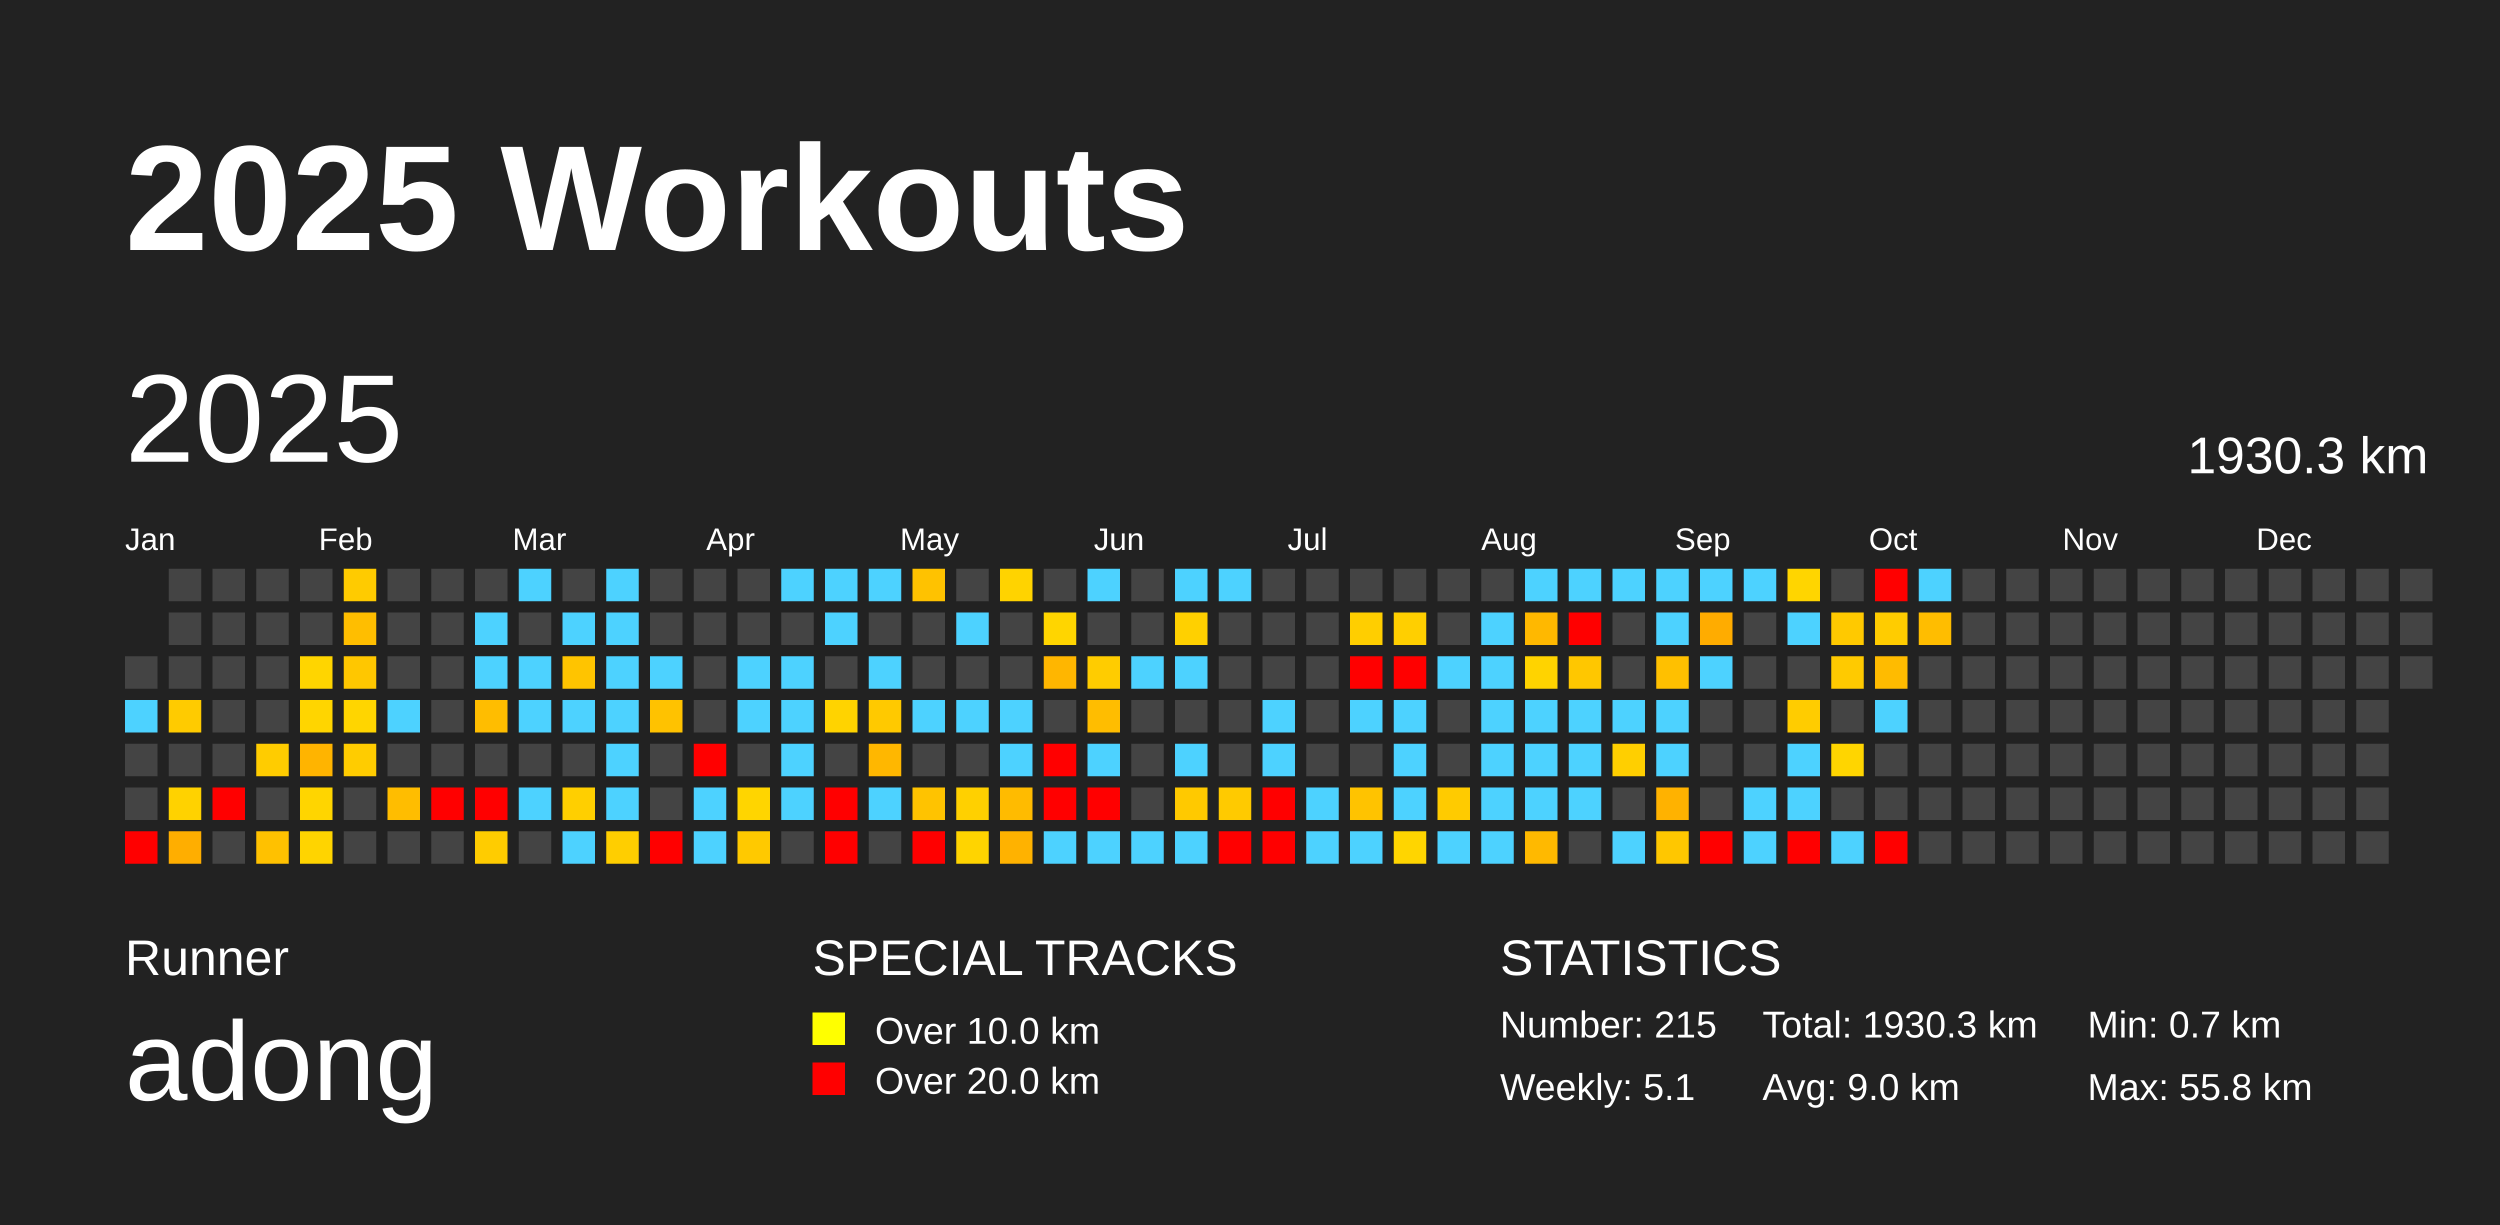
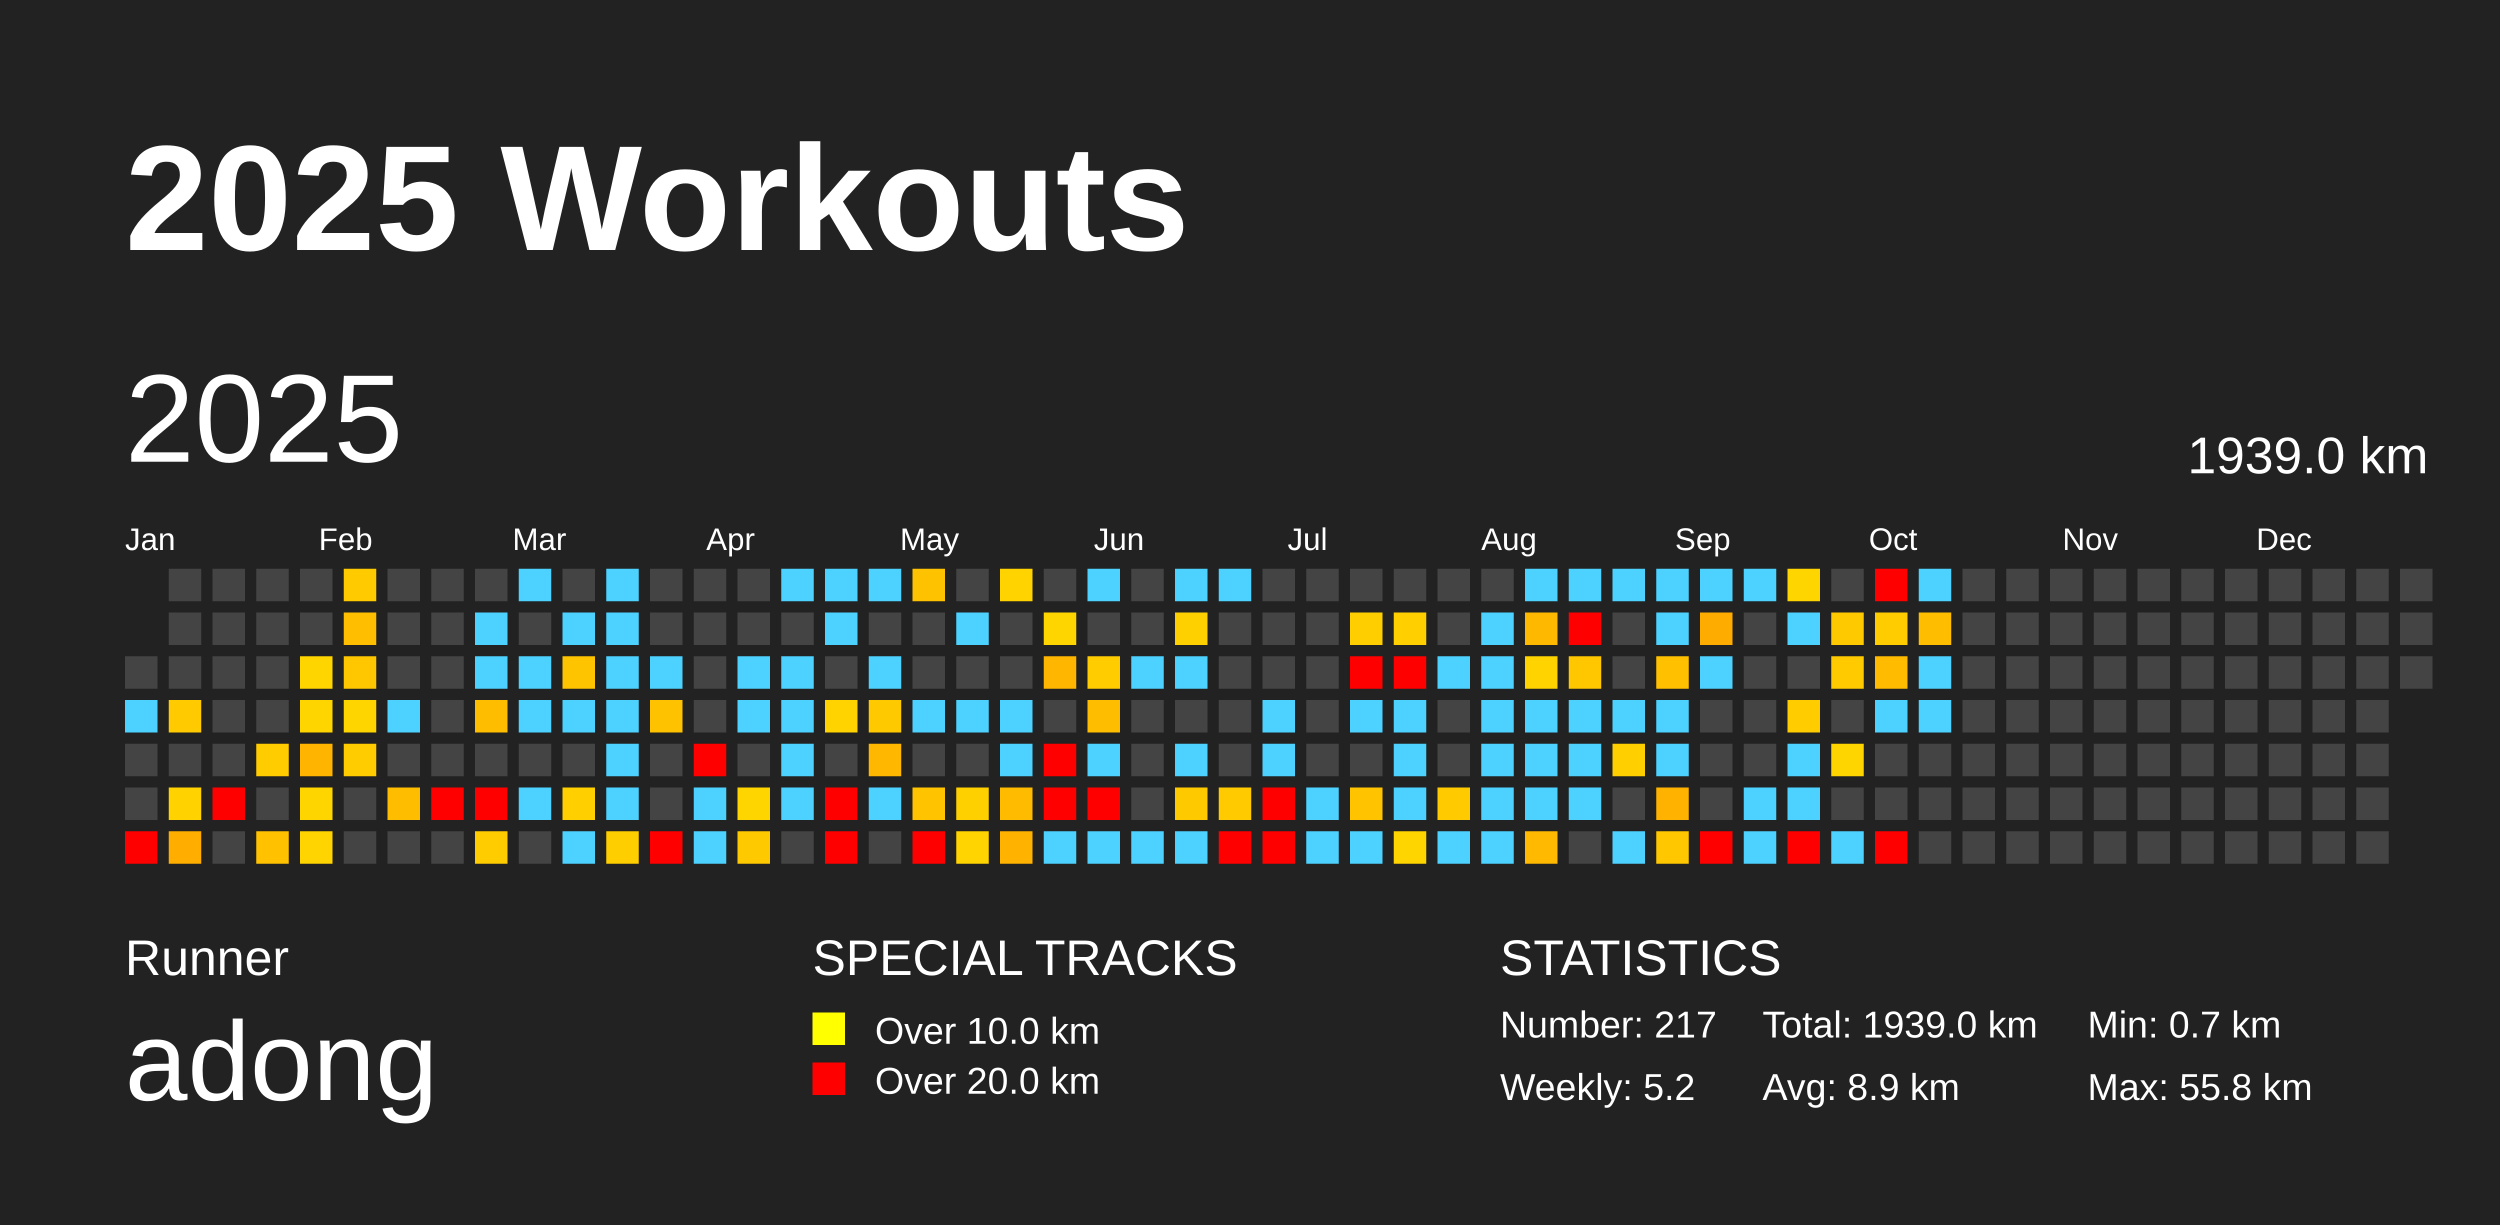
<svg xmlns="http://www.w3.org/2000/svg" baseProfile="full" height="98mm" version="1.1" viewBox="0,0,200,98" width="200mm">
  <defs />
  <rect fill="#222222" height="98" width="200" x="0" y="0" />
  <text fill="#FFFFFF" style="font-size:12px; font-family:Arial; font-weight:bold;" x="10" y="20">2025 Workouts</text>
  <text fill="#FFFFFF" style="font-size:4px; font-family:Arial" x="10" y="78">Runner</text>
  <text fill="#FFFFFF" style="font-size:9px; font-family:Arial" x="10" y="88">adong</text>
  <text fill="#FFFFFF" style="font-size:4px; font-family:Arial" x="65" y="78">SPECIAL TRACKS</text>
  <rect fill="yellow" height="2.6" width="2.6" x="65" y="81" />
  <text fill="#FFFFFF" style="font-size:3px; font-family:Arial" x="70" y="83.5">Over 10.0 km</text>
  <rect fill="red" height="2.6" width="2.6" x="65" y="85" />
  <text fill="#FFFFFF" style="font-size:3px; font-family:Arial" x="70" y="87.5">Over 20.0 km</text>
  <text fill="#FFFFFF" style="font-size:4px; font-family:Arial" x="120" y="78">STATISTICS</text>
-   <text fill="#FFFFFF" style="font-size:3px; font-family:Arial" x="120" y="83">Number: 215</text>
-   <text fill="#FFFFFF" style="font-size:3px; font-family:Arial" x="120" y="88">Weekly: 5.1</text>
-   <text fill="#FFFFFF" style="font-size:3px; font-family:Arial" x="141" y="83">Total: 1930.3 km</text>
-   <text fill="#FFFFFF" style="font-size:3px; font-family:Arial" x="141" y="88">Avg: 9.0 km</text>
+   <text fill="#FFFFFF" style="font-size:3px; font-family:Arial" x="120" y="83">Number: 217</text>
+   <text fill="#FFFFFF" style="font-size:3px; font-family:Arial" x="120" y="88">Weekly: 5.2</text>
+   <text fill="#FFFFFF" style="font-size:3px; font-family:Arial" x="141" y="83">Total: 1939.0 km</text>
+   <text fill="#FFFFFF" style="font-size:3px; font-family:Arial" x="141" y="88">Avg: 8.9 km</text>
  <text fill="#FFFFFF" style="font-size:3px; font-family:Arial" x="167" y="83">Min: 0.7 km</text>
  <text fill="#FFFFFF" style="font-size:3px; font-family:Arial" x="167" y="88">Max: 55.8 km</text>
  <text dominant-baseline="hanging" fill="#FFFFFF" style="font-size:10.0px; font-family:Arial;" x="10" y="30">2025</text>
-   <text dominant-baseline="hanging" fill="#FFFFFF" style="font-size:4.125px; font-family:Arial;" x="175" y="35">1930.3 km</text>
+   <text dominant-baseline="hanging" fill="#FFFFFF" style="font-size:4.125px; font-family:Arial;" x="175" y="35">1939.0 km</text>
  <text fill="#FFFFFF" style="font-size:2.5px; font-family:Arial" x="10.0" y="44">Jan</text>
  <text fill="#FFFFFF" style="font-size:2.5px; font-family:Arial" x="25.5" y="44">Feb</text>
  <text fill="#FFFFFF" style="font-size:2.5px; font-family:Arial" x="41.0" y="44">Mar</text>
  <text fill="#FFFFFF" style="font-size:2.5px; font-family:Arial" x="56.5" y="44">Apr</text>
  <text fill="#FFFFFF" style="font-size:2.5px; font-family:Arial" x="72.0" y="44">May</text>
  <text fill="#FFFFFF" style="font-size:2.5px; font-family:Arial" x="87.5" y="44">Jun</text>
  <text fill="#FFFFFF" style="font-size:2.5px; font-family:Arial" x="103.0" y="44">Jul</text>
  <text fill="#FFFFFF" style="font-size:2.5px; font-family:Arial" x="118.5" y="44">Aug</text>
  <text fill="#FFFFFF" style="font-size:2.5px; font-family:Arial" x="134.0" y="44">Sep</text>
  <text fill="#FFFFFF" style="font-size:2.5px; font-family:Arial" x="149.5" y="44">Oct</text>
  <text fill="#FFFFFF" style="font-size:2.5px; font-family:Arial" x="165.0" y="44">Nov</text>
  <text fill="#FFFFFF" style="font-size:2.5px; font-family:Arial" x="180.5" y="44">Dec</text>
  <rect fill="#444444" height="2.6" width="2.6" x="10.0" y="52.5" />
  <rect fill="#4dd2ff" height="2.6" width="2.6" x="10.0" y="56.0" />
  <rect fill="#444444" height="2.6" width="2.6" x="10.0" y="59.5" />
  <rect fill="#444444" height="2.6" width="2.6" x="10.0" y="63.0" />
  <rect fill="red" height="2.6" width="2.6" x="10.0" y="66.5" />
  <rect fill="#444444" height="2.6" width="2.6" x="13.5" y="45.5" />
  <rect fill="#444444" height="2.6" width="2.6" x="13.5" y="49.0" />
  <rect fill="#444444" height="2.6" width="2.6" x="13.5" y="52.5" />
  <rect fill="#ffcb00" height="2.6" width="2.6" x="13.5" y="56.0" />
  <rect fill="#444444" height="2.6" width="2.6" x="13.5" y="59.5" />
  <rect fill="#ffd200" height="2.6" width="2.6" x="13.5" y="63.0" />
  <rect fill="#ffae00" height="2.6" width="2.6" x="13.5" y="66.5" />
  <rect fill="#444444" height="2.6" width="2.6" x="17.0" y="45.5" />
  <rect fill="#444444" height="2.6" width="2.6" x="17.0" y="49.0" />
  <rect fill="#444444" height="2.6" width="2.6" x="17.0" y="52.5" />
  <rect fill="#444444" height="2.6" width="2.6" x="17.0" y="56.0" />
  <rect fill="#444444" height="2.6" width="2.6" x="17.0" y="59.5" />
  <rect fill="red" height="2.6" width="2.6" x="17.0" y="63.0" />
  <rect fill="#444444" height="2.6" width="2.6" x="17.0" y="66.5" />
  <rect fill="#444444" height="2.6" width="2.6" x="20.5" y="45.5" />
  <rect fill="#444444" height="2.6" width="2.6" x="20.5" y="49.0" />
  <rect fill="#444444" height="2.6" width="2.6" x="20.5" y="52.5" />
  <rect fill="#444444" height="2.6" width="2.6" x="20.5" y="56.0" />
  <rect fill="#ffcc00" height="2.6" width="2.6" x="20.5" y="59.5" />
  <rect fill="#444444" height="2.6" width="2.6" x="20.5" y="63.0" />
  <rect fill="#ffc100" height="2.6" width="2.6" x="20.5" y="66.5" />
  <rect fill="#444444" height="2.6" width="2.6" x="24.0" y="45.5" />
  <rect fill="#444444" height="2.6" width="2.6" x="24.0" y="49.0" />
  <rect fill="#ffd500" height="2.6" width="2.6" x="24.0" y="52.5" />
  <rect fill="#ffd500" height="2.6" width="2.6" x="24.0" y="56.0" />
  <rect fill="#ffb400" height="2.6" width="2.6" x="24.0" y="59.5" />
  <rect fill="#ffd500" height="2.6" width="2.6" x="24.0" y="63.0" />
  <rect fill="#ffd400" height="2.6" width="2.6" x="24.0" y="66.5" />
  <rect fill="#ffcb00" height="2.6" width="2.6" x="27.5" y="45.5" />
  <rect fill="#ffbe00" height="2.6" width="2.6" x="27.5" y="49.0" />
  <rect fill="#ffc700" height="2.6" width="2.6" x="27.5" y="52.5" />
  <rect fill="#ffd500" height="2.6" width="2.6" x="27.5" y="56.0" />
  <rect fill="#ffcc00" height="2.6" width="2.6" x="27.5" y="59.5" />
  <rect fill="#444444" height="2.6" width="2.6" x="27.5" y="63.0" />
  <rect fill="#444444" height="2.6" width="2.6" x="27.5" y="66.5" />
  <rect fill="#444444" height="2.6" width="2.6" x="31.0" y="45.5" />
  <rect fill="#444444" height="2.6" width="2.6" x="31.0" y="49.0" />
  <rect fill="#444444" height="2.6" width="2.6" x="31.0" y="52.5" />
  <rect fill="#4dd2ff" height="2.6" width="2.6" x="31.0" y="56.0" />
  <rect fill="#444444" height="2.6" width="2.6" x="31.0" y="59.5" />
  <rect fill="#ffbd00" height="2.6" width="2.6" x="31.0" y="63.0" />
  <rect fill="#444444" height="2.6" width="2.6" x="31.0" y="66.5" />
  <rect fill="#444444" height="2.6" width="2.6" x="34.5" y="45.5" />
  <rect fill="#444444" height="2.6" width="2.6" x="34.5" y="49.0" />
  <rect fill="#444444" height="2.6" width="2.6" x="34.5" y="52.5" />
  <rect fill="#444444" height="2.6" width="2.6" x="34.5" y="56.0" />
  <rect fill="#444444" height="2.6" width="2.6" x="34.5" y="59.5" />
  <rect fill="red" height="2.6" width="2.6" x="34.5" y="63.0" />
  <rect fill="#444444" height="2.6" width="2.6" x="34.5" y="66.5" />
  <rect fill="#444444" height="2.6" width="2.6" x="38.0" y="45.5" />
  <rect fill="#4dd2ff" height="2.6" width="2.6" x="38.0" y="49.0" />
  <rect fill="#4dd2ff" height="2.6" width="2.6" x="38.0" y="52.5" />
  <rect fill="#ffbd00" height="2.6" width="2.6" x="38.0" y="56.0" />
  <rect fill="#444444" height="2.6" width="2.6" x="38.0" y="59.5" />
  <rect fill="red" height="2.6" width="2.6" x="38.0" y="63.0" />
  <rect fill="#ffcc00" height="2.6" width="2.6" x="38.0" y="66.5" />
  <rect fill="#4dd2ff" height="2.6" width="2.6" x="41.5" y="45.5" />
  <rect fill="#444444" height="2.6" width="2.6" x="41.5" y="49.0" />
  <rect fill="#4dd2ff" height="2.6" width="2.6" x="41.5" y="52.5" />
  <rect fill="#4dd2ff" height="2.6" width="2.6" x="41.5" y="56.0" />
  <rect fill="#444444" height="2.6" width="2.6" x="41.5" y="59.5" />
  <rect fill="#4dd2ff" height="2.6" width="2.6" x="41.5" y="63.0" />
  <rect fill="#444444" height="2.6" width="2.6" x="41.5" y="66.5" />
  <rect fill="#444444" height="2.6" width="2.6" x="45.0" y="45.5" />
  <rect fill="#4dd2ff" height="2.6" width="2.6" x="45.0" y="49.0" />
  <rect fill="#ffc400" height="2.6" width="2.6" x="45.0" y="52.5" />
  <rect fill="#4dd2ff" height="2.6" width="2.6" x="45.0" y="56.0" />
  <rect fill="#444444" height="2.6" width="2.6" x="45.0" y="59.5" />
  <rect fill="#ffcf00" height="2.6" width="2.6" x="45.0" y="63.0" />
  <rect fill="#4dd2ff" height="2.6" width="2.6" x="45.0" y="66.5" />
  <rect fill="#4dd2ff" height="2.6" width="2.6" x="48.5" y="45.5" />
  <rect fill="#4dd2ff" height="2.6" width="2.6" x="48.5" y="49.0" />
  <rect fill="#4dd2ff" height="2.6" width="2.6" x="48.5" y="52.5" />
  <rect fill="#4dd2ff" height="2.6" width="2.6" x="48.5" y="56.0" />
  <rect fill="#4dd2ff" height="2.6" width="2.6" x="48.5" y="59.5" />
  <rect fill="#4dd2ff" height="2.6" width="2.6" x="48.5" y="63.0" />
  <rect fill="#ffce00" height="2.6" width="2.6" x="48.5" y="66.5" />
  <rect fill="#444444" height="2.6" width="2.6" x="52.0" y="45.5" />
  <rect fill="#444444" height="2.6" width="2.6" x="52.0" y="49.0" />
  <rect fill="#4dd2ff" height="2.6" width="2.6" x="52.0" y="52.5" />
  <rect fill="#ffc200" height="2.6" width="2.6" x="52.0" y="56.0" />
  <rect fill="#444444" height="2.6" width="2.6" x="52.0" y="59.5" />
  <rect fill="#444444" height="2.6" width="2.6" x="52.0" y="63.0" />
  <rect fill="red" height="2.6" width="2.6" x="52.0" y="66.5" />
  <rect fill="#444444" height="2.6" width="2.6" x="55.5" y="45.5" />
  <rect fill="#444444" height="2.6" width="2.6" x="55.5" y="49.0" />
  <rect fill="#444444" height="2.6" width="2.6" x="55.5" y="52.5" />
  <rect fill="#444444" height="2.6" width="2.6" x="55.5" y="56.0" />
  <rect fill="red" height="2.6" width="2.6" x="55.5" y="59.5" />
  <rect fill="#4dd2ff" height="2.6" width="2.6" x="55.5" y="63.0" />
  <rect fill="#4dd2ff" height="2.6" width="2.6" x="55.5" y="66.5" />
  <rect fill="#444444" height="2.6" width="2.6" x="59.0" y="45.5" />
  <rect fill="#444444" height="2.6" width="2.6" x="59.0" y="49.0" />
  <rect fill="#4dd2ff" height="2.6" width="2.6" x="59.0" y="52.5" />
  <rect fill="#4dd2ff" height="2.6" width="2.6" x="59.0" y="56.0" />
  <rect fill="#444444" height="2.6" width="2.6" x="59.0" y="59.5" />
  <rect fill="#ffd500" height="2.6" width="2.6" x="59.0" y="63.0" />
  <rect fill="#ffc900" height="2.6" width="2.6" x="59.0" y="66.5" />
  <rect fill="#4dd2ff" height="2.6" width="2.6" x="62.5" y="45.5" />
  <rect fill="#444444" height="2.6" width="2.6" x="62.5" y="49.0" />
  <rect fill="#4dd2ff" height="2.6" width="2.6" x="62.5" y="52.5" />
  <rect fill="#4dd2ff" height="2.6" width="2.6" x="62.5" y="56.0" />
  <rect fill="#4dd2ff" height="2.6" width="2.6" x="62.5" y="59.5" />
  <rect fill="#4dd2ff" height="2.6" width="2.6" x="62.5" y="63.0" />
  <rect fill="#444444" height="2.6" width="2.6" x="62.5" y="66.5" />
  <rect fill="#4dd2ff" height="2.6" width="2.6" x="66.0" y="45.5" />
  <rect fill="#4dd2ff" height="2.6" width="2.6" x="66.0" y="49.0" />
  <rect fill="#444444" height="2.6" width="2.6" x="66.0" y="52.5" />
  <rect fill="#ffd300" height="2.6" width="2.6" x="66.0" y="56.0" />
  <rect fill="#444444" height="2.6" width="2.6" x="66.0" y="59.5" />
  <rect fill="red" height="2.6" width="2.6" x="66.0" y="63.0" />
  <rect fill="red" height="2.6" width="2.6" x="66.0" y="66.5" />
  <rect fill="#4dd2ff" height="2.6" width="2.6" x="69.5" y="45.5" />
  <rect fill="#444444" height="2.6" width="2.6" x="69.5" y="49.0" />
  <rect fill="#4dd2ff" height="2.6" width="2.6" x="69.5" y="52.5" />
  <rect fill="#ffc900" height="2.6" width="2.6" x="69.5" y="56.0" />
  <rect fill="#ffb700" height="2.6" width="2.6" x="69.5" y="59.5" />
  <rect fill="#4dd2ff" height="2.6" width="2.6" x="69.5" y="63.0" />
  <rect fill="#444444" height="2.6" width="2.6" x="69.5" y="66.5" />
  <rect fill="#ffc200" height="2.6" width="2.6" x="73.0" y="45.5" />
  <rect fill="#444444" height="2.6" width="2.6" x="73.0" y="49.0" />
  <rect fill="#444444" height="2.6" width="2.6" x="73.0" y="52.5" />
  <rect fill="#4dd2ff" height="2.6" width="2.6" x="73.0" y="56.0" />
  <rect fill="#444444" height="2.6" width="2.6" x="73.0" y="59.5" />
  <rect fill="#ffc300" height="2.6" width="2.6" x="73.0" y="63.0" />
  <rect fill="red" height="2.6" width="2.6" x="73.0" y="66.5" />
  <rect fill="#444444" height="2.6" width="2.6" x="76.5" y="45.5" />
  <rect fill="#4dd2ff" height="2.6" width="2.6" x="76.5" y="49.0" />
  <rect fill="#444444" height="2.6" width="2.6" x="76.5" y="52.5" />
  <rect fill="#4dd2ff" height="2.6" width="2.6" x="76.5" y="56.0" />
  <rect fill="#444444" height="2.6" width="2.6" x="76.5" y="59.5" />
  <rect fill="#ffd000" height="2.6" width="2.6" x="76.5" y="63.0" />
  <rect fill="#ffd400" height="2.6" width="2.6" x="76.5" y="66.5" />
  <rect fill="#ffd300" height="2.6" width="2.6" x="80.0" y="45.5" />
  <rect fill="#444444" height="2.6" width="2.6" x="80.0" y="49.0" />
  <rect fill="#444444" height="2.6" width="2.6" x="80.0" y="52.5" />
  <rect fill="#4dd2ff" height="2.6" width="2.6" x="80.0" y="56.0" />
  <rect fill="#4dd2ff" height="2.6" width="2.6" x="80.0" y="59.5" />
  <rect fill="#ffbb00" height="2.6" width="2.6" x="80.0" y="63.0" />
  <rect fill="#ffb200" height="2.6" width="2.6" x="80.0" y="66.5" />
  <rect fill="#444444" height="2.6" width="2.6" x="83.5" y="45.5" />
  <rect fill="#ffd500" height="2.6" width="2.6" x="83.5" y="49.0" />
  <rect fill="#ffb600" height="2.6" width="2.6" x="83.5" y="52.5" />
  <rect fill="#444444" height="2.6" width="2.6" x="83.5" y="56.0" />
  <rect fill="red" height="2.6" width="2.6" x="83.5" y="59.5" />
  <rect fill="red" height="2.6" width="2.6" x="83.5" y="63.0" />
  <rect fill="#4dd2ff" height="2.6" width="2.6" x="83.5" y="66.5" />
  <rect fill="#4dd2ff" height="2.6" width="2.6" x="87.0" y="45.5" />
  <rect fill="#444444" height="2.6" width="2.6" x="87.0" y="49.0" />
  <rect fill="#ffcc00" height="2.6" width="2.6" x="87.0" y="52.5" />
  <rect fill="#ffbd00" height="2.6" width="2.6" x="87.0" y="56.0" />
  <rect fill="#4dd2ff" height="2.6" width="2.6" x="87.0" y="59.5" />
  <rect fill="red" height="2.6" width="2.6" x="87.0" y="63.0" />
  <rect fill="#4dd2ff" height="2.6" width="2.6" x="87.0" y="66.5" />
  <rect fill="#444444" height="2.6" width="2.6" x="90.5" y="45.5" />
  <rect fill="#444444" height="2.6" width="2.6" x="90.5" y="49.0" />
  <rect fill="#4dd2ff" height="2.6" width="2.6" x="90.5" y="52.5" />
  <rect fill="#444444" height="2.6" width="2.6" x="90.5" y="56.0" />
  <rect fill="#444444" height="2.6" width="2.6" x="90.5" y="59.5" />
  <rect fill="#444444" height="2.6" width="2.6" x="90.5" y="63.0" />
  <rect fill="#4dd2ff" height="2.6" width="2.6" x="90.5" y="66.5" />
  <rect fill="#4dd2ff" height="2.6" width="2.6" x="94.0" y="45.5" />
  <rect fill="#ffd000" height="2.6" width="2.6" x="94.0" y="49.0" />
  <rect fill="#4dd2ff" height="2.6" width="2.6" x="94.0" y="52.5" />
  <rect fill="#444444" height="2.6" width="2.6" x="94.0" y="56.0" />
  <rect fill="#4dd2ff" height="2.6" width="2.6" x="94.0" y="59.5" />
  <rect fill="#ffc900" height="2.6" width="2.6" x="94.0" y="63.0" />
  <rect fill="#4dd2ff" height="2.6" width="2.6" x="94.0" y="66.5" />
  <rect fill="#4dd2ff" height="2.6" width="2.6" x="97.5" y="45.5" />
  <rect fill="#444444" height="2.6" width="2.6" x="97.5" y="49.0" />
  <rect fill="#444444" height="2.6" width="2.6" x="97.5" y="52.5" />
  <rect fill="#444444" height="2.6" width="2.6" x="97.5" y="56.0" />
  <rect fill="#444444" height="2.6" width="2.6" x="97.5" y="59.5" />
  <rect fill="#ffca00" height="2.6" width="2.6" x="97.5" y="63.0" />
  <rect fill="red" height="2.6" width="2.6" x="97.5" y="66.5" />
  <rect fill="#444444" height="2.6" width="2.6" x="101.0" y="45.5" />
  <rect fill="#444444" height="2.6" width="2.6" x="101.0" y="49.0" />
  <rect fill="#444444" height="2.6" width="2.6" x="101.0" y="52.5" />
  <rect fill="#4dd2ff" height="2.6" width="2.6" x="101.0" y="56.0" />
  <rect fill="#4dd2ff" height="2.6" width="2.6" x="101.0" y="59.5" />
  <rect fill="red" height="2.6" width="2.6" x="101.0" y="63.0" />
  <rect fill="red" height="2.6" width="2.6" x="101.0" y="66.5" />
  <rect fill="#444444" height="2.6" width="2.6" x="104.5" y="45.5" />
  <rect fill="#444444" height="2.6" width="2.6" x="104.5" y="49.0" />
  <rect fill="#444444" height="2.6" width="2.6" x="104.5" y="52.5" />
  <rect fill="#444444" height="2.6" width="2.6" x="104.5" y="56.0" />
  <rect fill="#444444" height="2.6" width="2.6" x="104.5" y="59.5" />
  <rect fill="#4dd2ff" height="2.6" width="2.6" x="104.5" y="63.0" />
  <rect fill="#4dd2ff" height="2.6" width="2.6" x="104.5" y="66.5" />
  <rect fill="#444444" height="2.6" width="2.6" x="108.0" y="45.5" />
  <rect fill="#ffce00" height="2.6" width="2.6" x="108.0" y="49.0" />
  <rect fill="red" height="2.6" width="2.6" x="108.0" y="52.5" />
  <rect fill="#4dd2ff" height="2.6" width="2.6" x="108.0" y="56.0" />
  <rect fill="#444444" height="2.6" width="2.6" x="108.0" y="59.5" />
  <rect fill="#ffc300" height="2.6" width="2.6" x="108.0" y="63.0" />
  <rect fill="#4dd2ff" height="2.6" width="2.6" x="108.0" y="66.5" />
  <rect fill="#444444" height="2.6" width="2.6" x="111.5" y="45.5" />
  <rect fill="#ffcf00" height="2.6" width="2.6" x="111.5" y="49.0" />
  <rect fill="red" height="2.6" width="2.6" x="111.5" y="52.5" />
  <rect fill="#4dd2ff" height="2.6" width="2.6" x="111.5" y="56.0" />
  <rect fill="#4dd2ff" height="2.6" width="2.6" x="111.5" y="59.5" />
  <rect fill="#4dd2ff" height="2.6" width="2.6" x="111.5" y="63.0" />
  <rect fill="#ffd500" height="2.6" width="2.6" x="111.5" y="66.5" />
  <rect fill="#444444" height="2.6" width="2.6" x="115.0" y="45.5" />
  <rect fill="#444444" height="2.6" width="2.6" x="115.0" y="49.0" />
  <rect fill="#4dd2ff" height="2.6" width="2.6" x="115.0" y="52.5" />
  <rect fill="#444444" height="2.6" width="2.6" x="115.0" y="56.0" />
  <rect fill="#444444" height="2.6" width="2.6" x="115.0" y="59.5" />
  <rect fill="#ffcb00" height="2.6" width="2.6" x="115.0" y="63.0" />
  <rect fill="#4dd2ff" height="2.6" width="2.6" x="115.0" y="66.5" />
  <rect fill="#444444" height="2.6" width="2.6" x="118.5" y="45.5" />
  <rect fill="#4dd2ff" height="2.6" width="2.6" x="118.5" y="49.0" />
  <rect fill="#4dd2ff" height="2.6" width="2.6" x="118.5" y="52.5" />
  <rect fill="#4dd2ff" height="2.6" width="2.6" x="118.5" y="56.0" />
  <rect fill="#4dd2ff" height="2.6" width="2.6" x="118.5" y="59.5" />
  <rect fill="#4dd2ff" height="2.6" width="2.6" x="118.5" y="63.0" />
  <rect fill="#4dd2ff" height="2.6" width="2.6" x="118.5" y="66.5" />
  <rect fill="#4dd2ff" height="2.6" width="2.6" x="122.0" y="45.5" />
  <rect fill="#ffb800" height="2.6" width="2.6" x="122.0" y="49.0" />
  <rect fill="#ffd300" height="2.6" width="2.6" x="122.0" y="52.5" />
  <rect fill="#4dd2ff" height="2.6" width="2.6" x="122.0" y="56.0" />
  <rect fill="#4dd2ff" height="2.6" width="2.6" x="122.0" y="59.5" />
  <rect fill="#4dd2ff" height="2.6" width="2.6" x="122.0" y="63.0" />
  <rect fill="#ffb900" height="2.6" width="2.6" x="122.0" y="66.5" />
  <rect fill="#4dd2ff" height="2.6" width="2.6" x="125.5" y="45.5" />
  <rect fill="red" height="2.6" width="2.6" x="125.5" y="49.0" />
  <rect fill="#ffc700" height="2.6" width="2.6" x="125.5" y="52.5" />
  <rect fill="#4dd2ff" height="2.6" width="2.6" x="125.5" y="56.0" />
  <rect fill="#4dd2ff" height="2.6" width="2.6" x="125.5" y="59.5" />
  <rect fill="#4dd2ff" height="2.6" width="2.6" x="125.5" y="63.0" />
  <rect fill="#444444" height="2.6" width="2.6" x="125.5" y="66.5" />
  <rect fill="#4dd2ff" height="2.6" width="2.6" x="129.0" y="45.5" />
  <rect fill="#444444" height="2.6" width="2.6" x="129.0" y="49.0" />
  <rect fill="#444444" height="2.6" width="2.6" x="129.0" y="52.5" />
  <rect fill="#4dd2ff" height="2.6" width="2.6" x="129.0" y="56.0" />
  <rect fill="#ffcf00" height="2.6" width="2.6" x="129.0" y="59.5" />
  <rect fill="#444444" height="2.6" width="2.6" x="129.0" y="63.0" />
  <rect fill="#4dd2ff" height="2.6" width="2.6" x="129.0" y="66.5" />
  <rect fill="#4dd2ff" height="2.6" width="2.6" x="132.5" y="45.5" />
  <rect fill="#4dd2ff" height="2.6" width="2.6" x="132.5" y="49.0" />
  <rect fill="#ffc000" height="2.6" width="2.6" x="132.5" y="52.5" />
  <rect fill="#4dd2ff" height="2.6" width="2.6" x="132.5" y="56.0" />
  <rect fill="#4dd2ff" height="2.6" width="2.6" x="132.5" y="59.5" />
  <rect fill="#ffb200" height="2.6" width="2.6" x="132.5" y="63.0" />
  <rect fill="#ffc700" height="2.6" width="2.6" x="132.5" y="66.5" />
  <rect fill="#4dd2ff" height="2.6" width="2.6" x="136.0" y="45.5" />
  <rect fill="#ffac00" height="2.6" width="2.6" x="136.0" y="49.0" />
  <rect fill="#4dd2ff" height="2.6" width="2.6" x="136.0" y="52.5" />
  <rect fill="#444444" height="2.6" width="2.6" x="136.0" y="56.0" />
  <rect fill="#444444" height="2.6" width="2.6" x="136.0" y="59.5" />
  <rect fill="#444444" height="2.6" width="2.6" x="136.0" y="63.0" />
  <rect fill="red" height="2.6" width="2.6" x="136.0" y="66.5" />
  <rect fill="#4dd2ff" height="2.6" width="2.6" x="139.5" y="45.5" />
  <rect fill="#444444" height="2.6" width="2.6" x="139.5" y="49.0" />
  <rect fill="#444444" height="2.6" width="2.6" x="139.5" y="52.5" />
  <rect fill="#444444" height="2.6" width="2.6" x="139.5" y="56.0" />
  <rect fill="#444444" height="2.6" width="2.6" x="139.5" y="59.5" />
  <rect fill="#4dd2ff" height="2.6" width="2.6" x="139.5" y="63.0" />
  <rect fill="#4dd2ff" height="2.6" width="2.6" x="139.5" y="66.5" />
  <rect fill="#ffd500" height="2.6" width="2.6" x="143.0" y="45.5" />
  <rect fill="#4dd2ff" height="2.6" width="2.6" x="143.0" y="49.0" />
  <rect fill="#444444" height="2.6" width="2.6" x="143.0" y="52.5" />
  <rect fill="#ffcc00" height="2.6" width="2.6" x="143.0" y="56.0" />
  <rect fill="#4dd2ff" height="2.6" width="2.6" x="143.0" y="59.5" />
  <rect fill="#4dd2ff" height="2.6" width="2.6" x="143.0" y="63.0" />
  <rect fill="red" height="2.6" width="2.6" x="143.0" y="66.5" />
  <rect fill="#444444" height="2.6" width="2.6" x="146.5" y="45.5" />
  <rect fill="#ffc900" height="2.6" width="2.6" x="146.5" y="49.0" />
  <rect fill="#ffca00" height="2.6" width="2.6" x="146.5" y="52.5" />
  <rect fill="#444444" height="2.6" width="2.6" x="146.5" y="56.0" />
  <rect fill="#ffd500" height="2.6" width="2.6" x="146.5" y="59.5" />
  <rect fill="#444444" height="2.6" width="2.6" x="146.5" y="63.0" />
  <rect fill="#4dd2ff" height="2.6" width="2.6" x="146.5" y="66.5" />
  <rect fill="red" height="2.6" width="2.6" x="150.0" y="45.5" />
  <rect fill="#ffcc00" height="2.6" width="2.6" x="150.0" y="49.0" />
  <rect fill="#ffbb00" height="2.6" width="2.6" x="150.0" y="52.5" />
  <rect fill="#4dd2ff" height="2.6" width="2.6" x="150.0" y="56.0" />
  <rect fill="#444444" height="2.6" width="2.6" x="150.0" y="59.5" />
  <rect fill="#444444" height="2.6" width="2.6" x="150.0" y="63.0" />
  <rect fill="red" height="2.6" width="2.6" x="150.0" y="66.5" />
  <rect fill="#4dd2ff" height="2.6" width="2.6" x="153.5" y="45.5" />
  <rect fill="#ffbd00" height="2.6" width="2.6" x="153.5" y="49.0" />
-   <rect fill="#444444" height="2.6" width="2.6" x="153.5" y="52.5" />
-   <rect fill="#444444" height="2.6" width="2.6" x="153.5" y="56.0" />
+   <rect fill="#4dd2ff" height="2.6" width="2.6" x="153.5" y="52.5" />
+   <rect fill="#4dd2ff" height="2.6" width="2.6" x="153.5" y="56.0" />
  <rect fill="#444444" height="2.6" width="2.6" x="153.5" y="59.5" />
  <rect fill="#444444" height="2.6" width="2.6" x="153.5" y="63.0" />
  <rect fill="#444444" height="2.6" width="2.6" x="153.5" y="66.5" />
  <rect fill="#444444" height="2.6" width="2.6" x="157.0" y="45.5" />
  <rect fill="#444444" height="2.6" width="2.6" x="157.0" y="49.0" />
  <rect fill="#444444" height="2.6" width="2.6" x="157.0" y="52.5" />
  <rect fill="#444444" height="2.6" width="2.6" x="157.0" y="56.0" />
  <rect fill="#444444" height="2.6" width="2.6" x="157.0" y="59.5" />
  <rect fill="#444444" height="2.6" width="2.6" x="157.0" y="63.0" />
  <rect fill="#444444" height="2.6" width="2.6" x="157.0" y="66.5" />
  <rect fill="#444444" height="2.6" width="2.6" x="160.5" y="45.5" />
  <rect fill="#444444" height="2.6" width="2.6" x="160.5" y="49.0" />
  <rect fill="#444444" height="2.6" width="2.6" x="160.5" y="52.5" />
  <rect fill="#444444" height="2.6" width="2.6" x="160.5" y="56.0" />
  <rect fill="#444444" height="2.6" width="2.6" x="160.5" y="59.5" />
  <rect fill="#444444" height="2.6" width="2.6" x="160.5" y="63.0" />
  <rect fill="#444444" height="2.6" width="2.6" x="160.5" y="66.5" />
  <rect fill="#444444" height="2.6" width="2.6" x="164.0" y="45.5" />
  <rect fill="#444444" height="2.6" width="2.6" x="164.0" y="49.0" />
  <rect fill="#444444" height="2.6" width="2.6" x="164.0" y="52.5" />
  <rect fill="#444444" height="2.6" width="2.6" x="164.0" y="56.0" />
  <rect fill="#444444" height="2.6" width="2.6" x="164.0" y="59.5" />
  <rect fill="#444444" height="2.6" width="2.6" x="164.0" y="63.0" />
  <rect fill="#444444" height="2.6" width="2.6" x="164.0" y="66.5" />
  <rect fill="#444444" height="2.6" width="2.6" x="167.5" y="45.5" />
  <rect fill="#444444" height="2.6" width="2.6" x="167.5" y="49.0" />
  <rect fill="#444444" height="2.6" width="2.6" x="167.5" y="52.5" />
  <rect fill="#444444" height="2.6" width="2.6" x="167.5" y="56.0" />
  <rect fill="#444444" height="2.6" width="2.6" x="167.5" y="59.5" />
  <rect fill="#444444" height="2.6" width="2.6" x="167.5" y="63.0" />
  <rect fill="#444444" height="2.6" width="2.6" x="167.5" y="66.5" />
  <rect fill="#444444" height="2.6" width="2.6" x="171.0" y="45.5" />
  <rect fill="#444444" height="2.6" width="2.6" x="171.0" y="49.0" />
  <rect fill="#444444" height="2.6" width="2.6" x="171.0" y="52.5" />
  <rect fill="#444444" height="2.6" width="2.6" x="171.0" y="56.0" />
  <rect fill="#444444" height="2.6" width="2.6" x="171.0" y="59.5" />
  <rect fill="#444444" height="2.6" width="2.6" x="171.0" y="63.0" />
  <rect fill="#444444" height="2.6" width="2.6" x="171.0" y="66.5" />
  <rect fill="#444444" height="2.6" width="2.6" x="174.5" y="45.5" />
  <rect fill="#444444" height="2.6" width="2.6" x="174.5" y="49.0" />
  <rect fill="#444444" height="2.6" width="2.6" x="174.5" y="52.5" />
  <rect fill="#444444" height="2.6" width="2.6" x="174.5" y="56.0" />
  <rect fill="#444444" height="2.6" width="2.6" x="174.5" y="59.5" />
  <rect fill="#444444" height="2.6" width="2.6" x="174.5" y="63.0" />
  <rect fill="#444444" height="2.6" width="2.6" x="174.5" y="66.5" />
  <rect fill="#444444" height="2.6" width="2.6" x="178.0" y="45.5" />
  <rect fill="#444444" height="2.6" width="2.6" x="178.0" y="49.0" />
  <rect fill="#444444" height="2.6" width="2.6" x="178.0" y="52.5" />
  <rect fill="#444444" height="2.6" width="2.6" x="178.0" y="56.0" />
  <rect fill="#444444" height="2.6" width="2.6" x="178.0" y="59.5" />
  <rect fill="#444444" height="2.6" width="2.6" x="178.0" y="63.0" />
  <rect fill="#444444" height="2.6" width="2.6" x="178.0" y="66.5" />
  <rect fill="#444444" height="2.6" width="2.6" x="181.5" y="45.5" />
  <rect fill="#444444" height="2.6" width="2.6" x="181.5" y="49.0" />
  <rect fill="#444444" height="2.6" width="2.6" x="181.5" y="52.5" />
  <rect fill="#444444" height="2.6" width="2.6" x="181.5" y="56.0" />
  <rect fill="#444444" height="2.6" width="2.6" x="181.5" y="59.5" />
  <rect fill="#444444" height="2.6" width="2.6" x="181.5" y="63.0" />
  <rect fill="#444444" height="2.6" width="2.6" x="181.5" y="66.5" />
  <rect fill="#444444" height="2.6" width="2.6" x="185.0" y="45.5" />
  <rect fill="#444444" height="2.6" width="2.6" x="185.0" y="49.0" />
  <rect fill="#444444" height="2.6" width="2.6" x="185.0" y="52.5" />
  <rect fill="#444444" height="2.6" width="2.6" x="185.0" y="56.0" />
  <rect fill="#444444" height="2.6" width="2.6" x="185.0" y="59.5" />
  <rect fill="#444444" height="2.6" width="2.6" x="185.0" y="63.0" />
  <rect fill="#444444" height="2.6" width="2.6" x="185.0" y="66.5" />
  <rect fill="#444444" height="2.6" width="2.6" x="188.5" y="45.5" />
  <rect fill="#444444" height="2.6" width="2.6" x="188.5" y="49.0" />
  <rect fill="#444444" height="2.6" width="2.6" x="188.5" y="52.5" />
  <rect fill="#444444" height="2.6" width="2.6" x="188.5" y="56.0" />
  <rect fill="#444444" height="2.6" width="2.6" x="188.5" y="59.5" />
  <rect fill="#444444" height="2.6" width="2.6" x="188.5" y="63.0" />
  <rect fill="#444444" height="2.6" width="2.6" x="188.5" y="66.5" />
  <rect fill="#444444" height="2.6" width="2.6" x="192.0" y="45.5" />
  <rect fill="#444444" height="2.6" width="2.6" x="192.0" y="49.0" />
  <rect fill="#444444" height="2.6" width="2.6" x="192.0" y="52.5" />
</svg>
